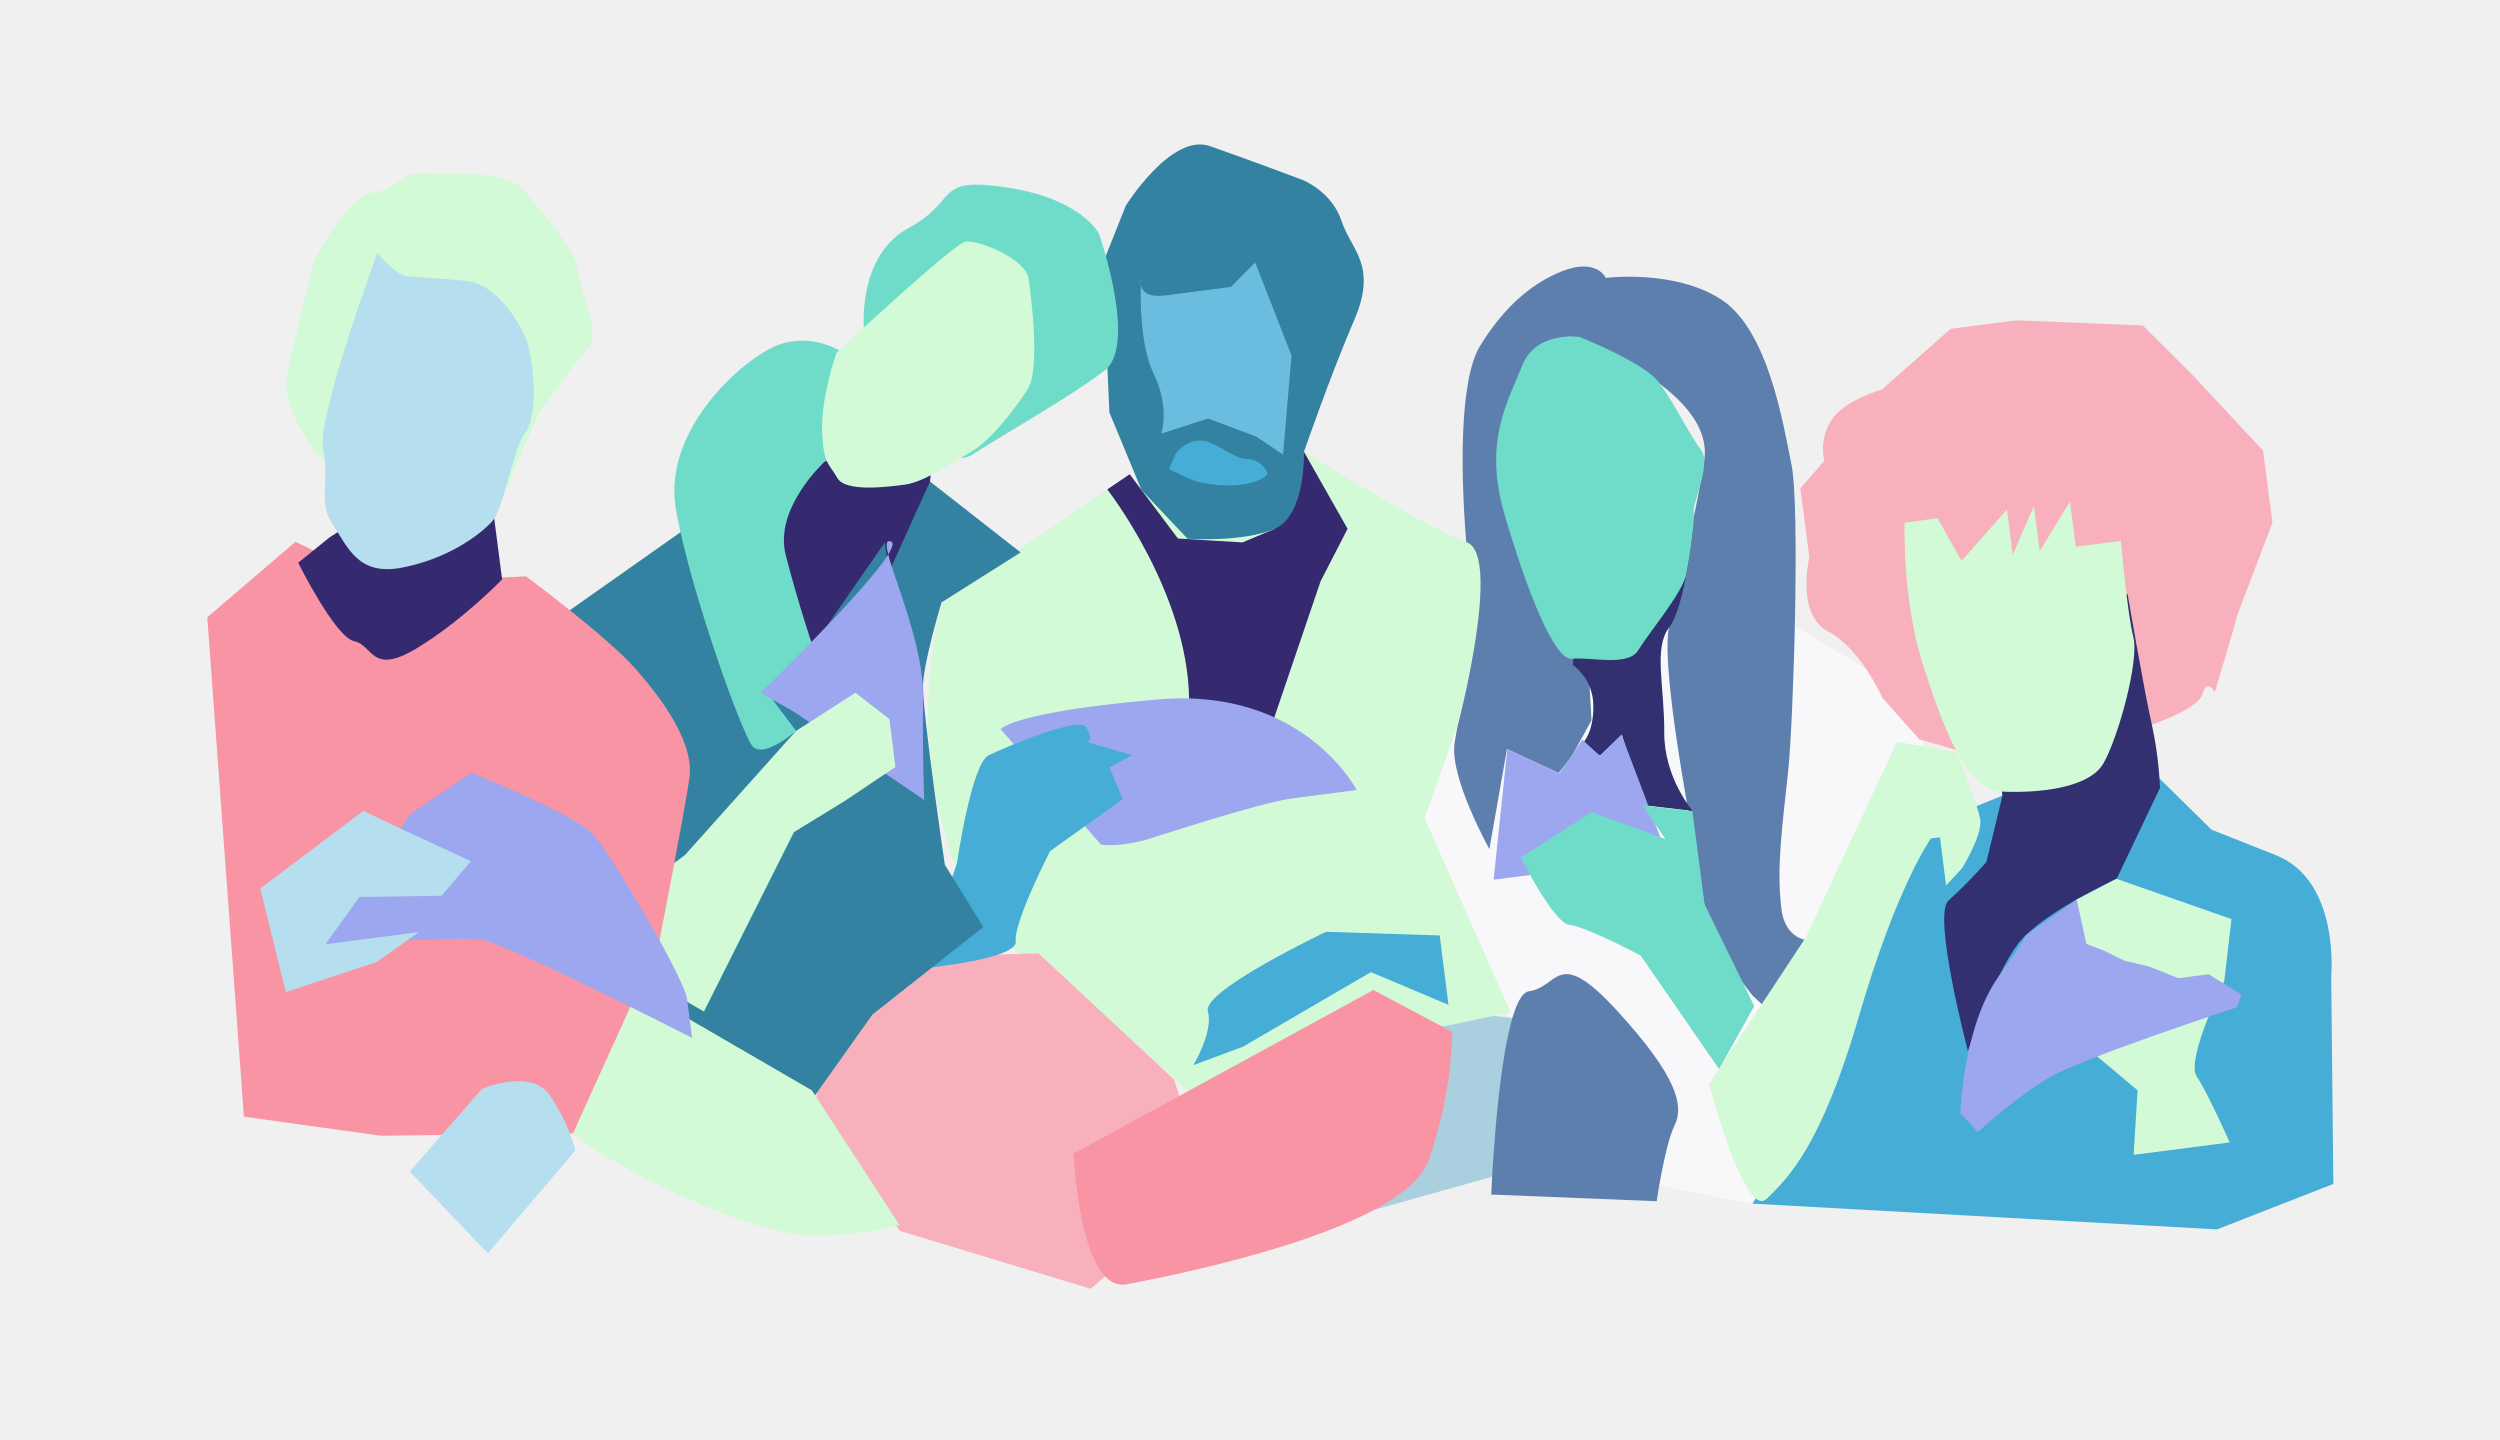
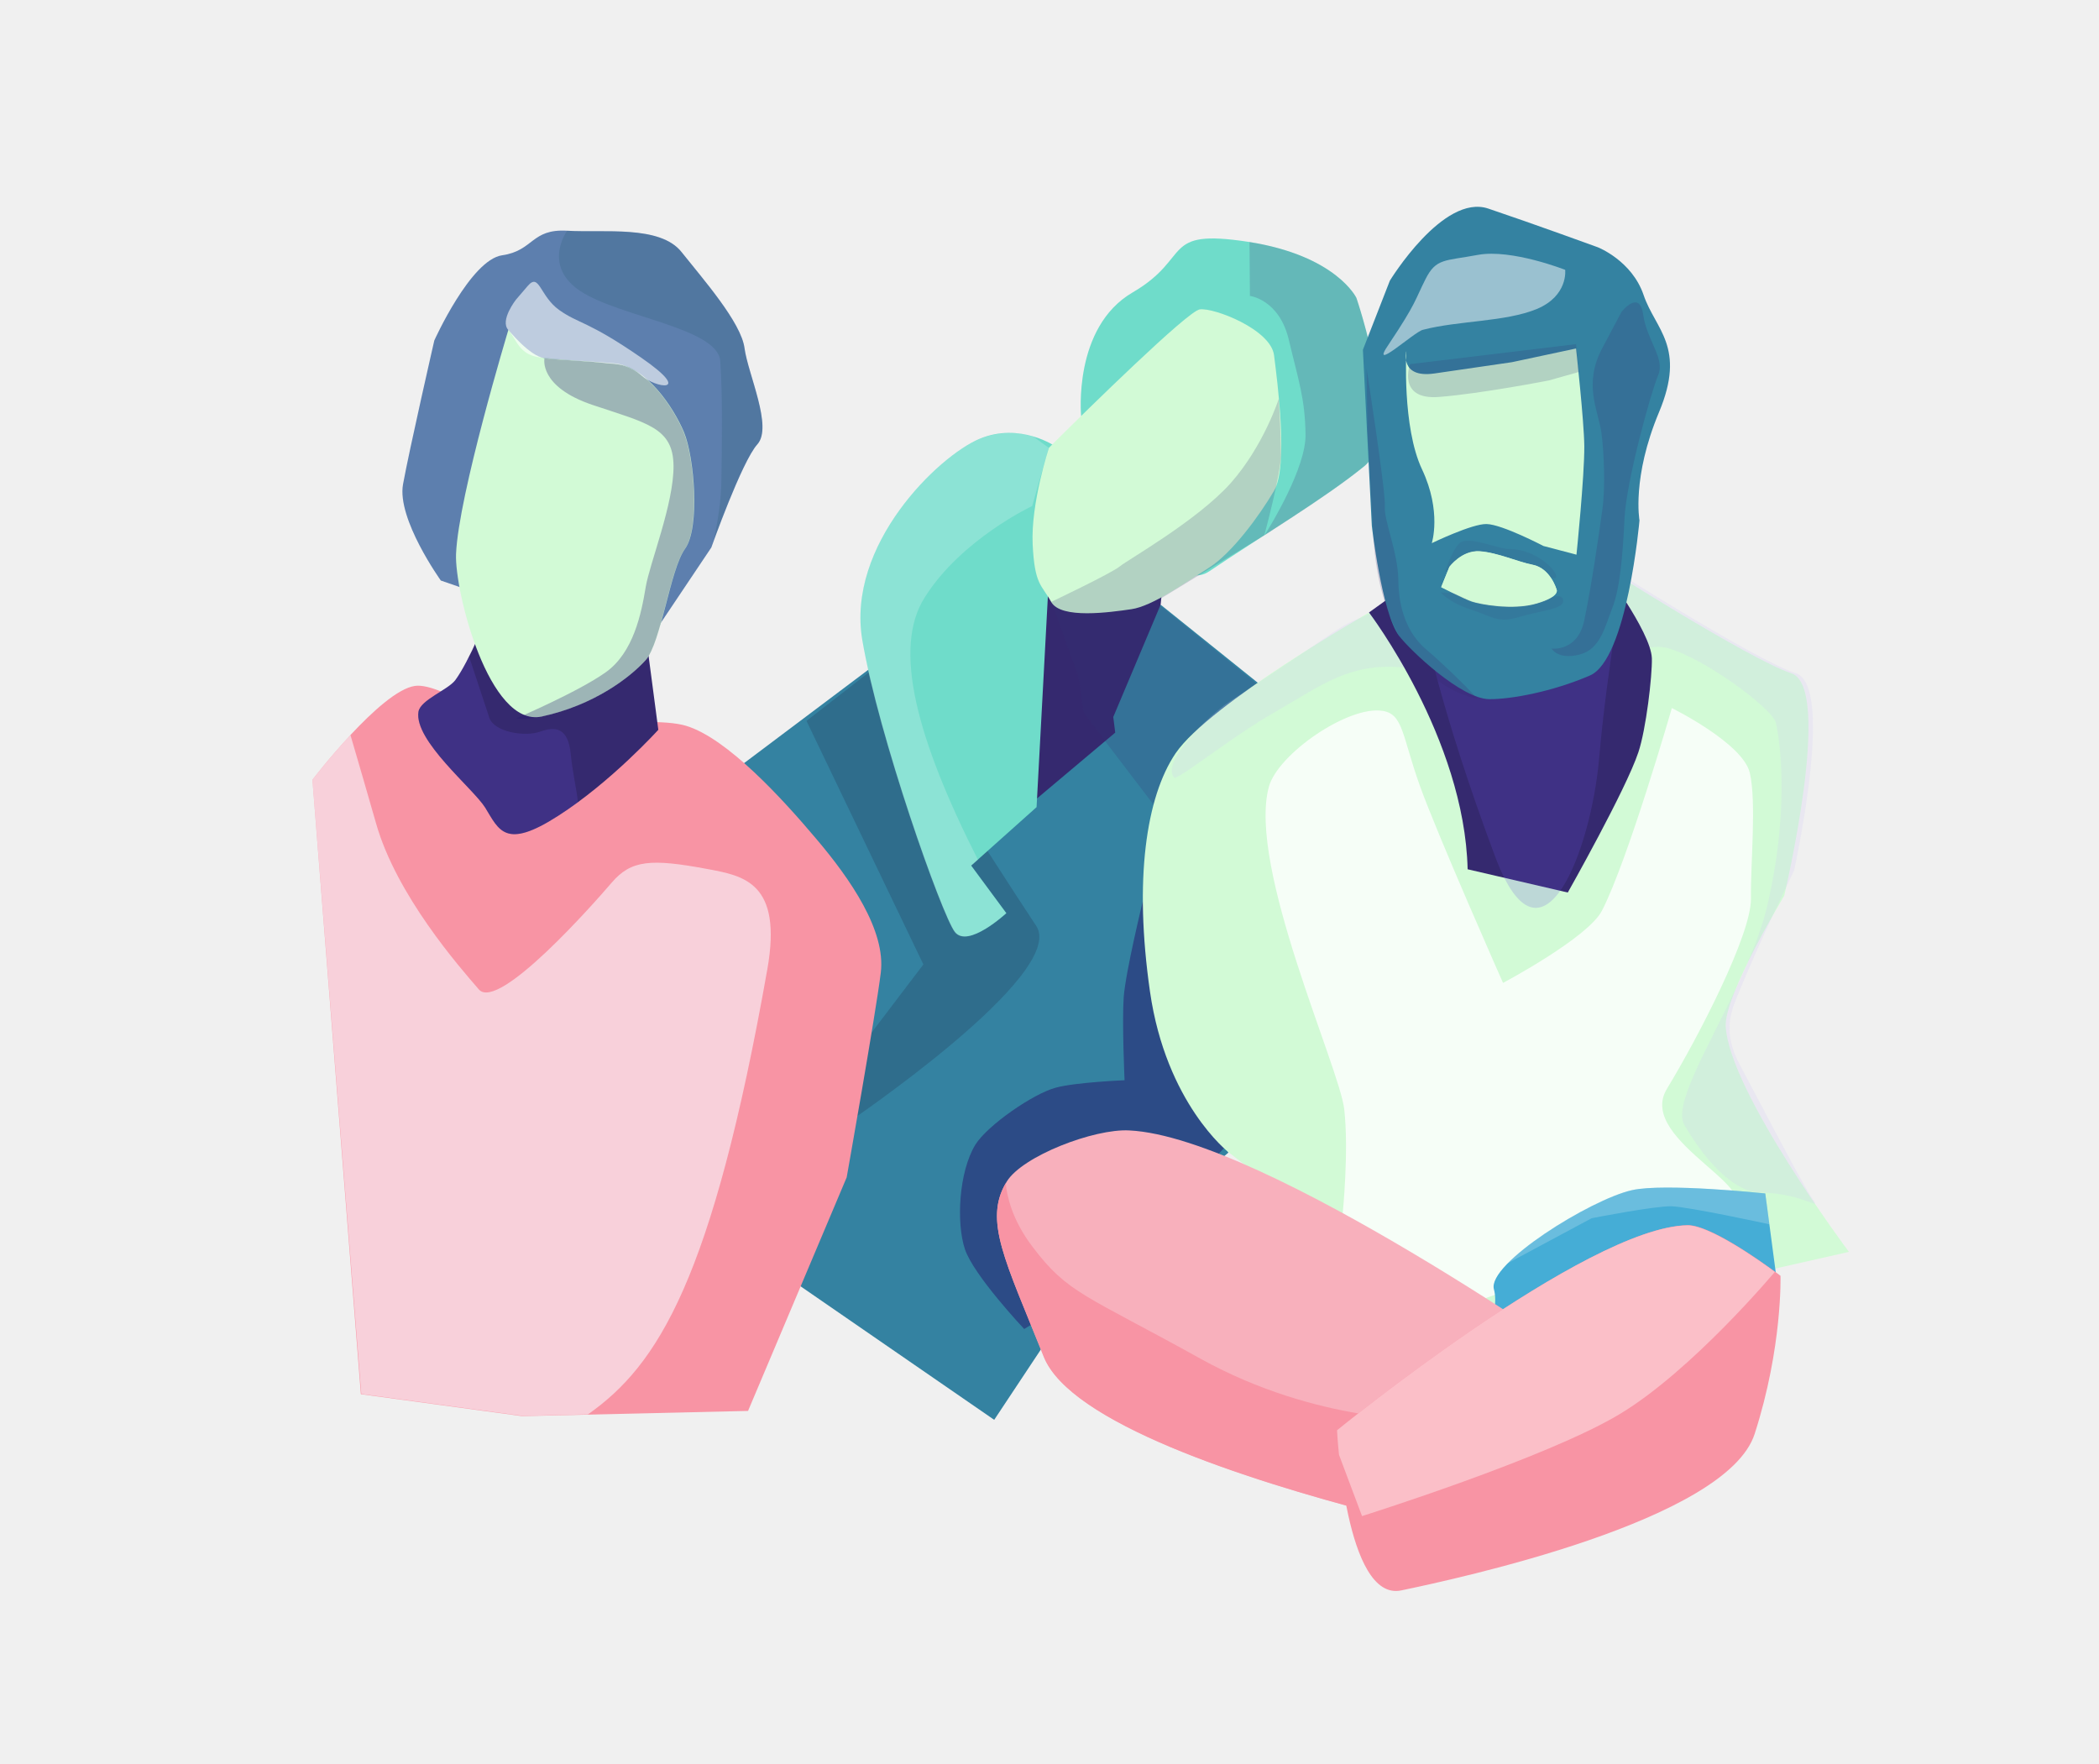
- <svg xmlns="http://www.w3.org/2000/svg" version="1.1" id="Layer_1" x="0px" y="0px" viewBox="0 0 825 475" style="enable-background:new 0 0 825 475;" xml:space="preserve">
+ <svg xmlns="http://www.w3.org/2000/svg" version="1.1" id="Layer_1" x="0px" y="0px" viewBox="0 0 966.1 811.8" style="enable-background:new 0 0 966.1 811.8;" xml:space="preserve">
  <style type="text/css">
- 	.st0{fill:#F8F7FA;}
- 	.st1{fill:#5D7FAE;}
- 	.st2{fill:#323071;}
- 	.st3{fill:#6FDCCA;}
- 	.st4{fill:#9CA7EF;}
- 	.st5{fill:#AAD0E0;}
- 	.st6{fill:#F8B0BC;}
- 	.st7{fill:#45ADD6;}
- 	.st8{fill:#D2FAD6;}
- 	.st9{fill:#35296F;}
- 	.st10{fill:#3482A1;}
- 	.st11{fill:#6ABDDE;}
- 	.st12{fill:#F894A4;}
- 	.st13{fill:#B5DEEF;}
+ 	.st0{fill:#3482A1;}
+ 	.st1{fill:#6FDCCA;}
+ 	.st2{opacity:0.5;fill:#23146B;enable-background:new    ;}
+ 	.st3{fill:#35296F;}
+ 	.st4{opacity:0.2;fill:#191839;enable-background:new    ;}
+ 	.st5{opacity:0.2;fill:#FFFFFF;enable-background:new    ;}
+ 	.st6{opacity:0.2;fill:#35296F;enable-background:new    ;}
+ 	.st7{fill:#D2FAD6;}
+ 	.st8{opacity:0.2;fill:#323071;enable-background:new    ;}
+ 	.st9{opacity:0.8;fill:#FFFFFF;enable-background:new    ;}
+ 	.st10{opacity:0.2;fill:#CCC4F4;enable-background:new    ;}
+ 	.st11{fill:#45ADD6;}
+ 	.st12{opacity:0.2;fill:#6A52DE;enable-background:new    ;}
+ 	.st13{fill:#F8B0BC;}
+ 	.st14{fill:#F894A4;}
+ 	.st15{opacity:0.1;fill:#323071;enable-background:new    ;}
+ 	.st16{opacity:0.5;fill:#FFFFFF;enable-background:new    ;}
+ 	.st17{opacity:0.1;fill:#35296F;enable-background:new    ;}
+ 	.st18{fill:#FBBFC8;}
+ 	.st19{opacity:0.6;fill:#F9F8FE;enable-background:new    ;}
+ 	.st20{fill:#5D7FAE;}
+ 	.st21{opacity:0.3;fill:#23146B;enable-background:new    ;}
+ 	.st22{opacity:0.2;fill:#23576B;enable-background:new    ;}
+ 	.st23{opacity:0.6;fill:#FFFFFF;enable-background:new    ;}
</style>
-   <g id="PersonFour">
-     <polygon class="st0" points="480,213.3 567.9,191.9 631.3,230.1 638.9,265.4 578.2,397.3 534.8,388.7 454.2,272  " />
-     <path class="st1" d="M517.9,111c0,0,48.2,16.9,44.5,40.9s-8.8,38.8-11.7,55.3s10.1,78.4,11.7,91.2s16,30.2,16,30.2l11.5,10.6   l13.4-29c0,0-13.6,3.8-15.4-10.1s0.4-28.3,2.2-45.7s3.9-87.2,1.1-101s-7.7-44.4-23.1-54.5s-38.2-7.2-38.2-7.2s-2.9-6.7-14.4-2.2   s-20.4,13.7-27.1,24.7s-6.8,41.2-4,71.1s-2.8,48.8-4.4,60.1c-1.6,11.3,11.5,34.8,11.5,34.8l5.8-33l17.1,7.9l4.3-5.6l6.5-11.8   L517.9,111z" />
-     <path class="st2" d="M519,219.4c4.2,3.1,6.7,8,6.8,13.2c0.2,9.1-3.4,12.5-3.4,12.5l5.6,4.3l7.2-7l7,23.3l16.4,1.9   c0,0-9.5-10.9-9.4-26s-3.6-27.8,1.6-34.5s7.8-31.7,7.8-31.7l-3.7-30.3l-29.8,19L519,219.4z" />
-     <path class="st3" d="M521.3,111.2c0,0-14.4-2.2-19,9.5s-12.9,24.9-5.8,49.1s16.3,48.3,22.3,47.6s18.5,2.7,21.8-2.8   s14.7-19,15.9-25.2s2.8-17.5,2.4-20.5s6-15.9,2.4-20.5s-9.1-16-14-22.4S521.3,111.2,521.3,111.2z" />
-     <polygon class="st4" points="492.9,290.3 497.4,247.3 514.6,255.2 522.2,244.1 528,249.5 535.1,242.5 550.4,282.9  " />
-     <path class="st3" d="M549.6,276.9l-7.5-11.1l16.4,1.9l4,30.7l16.4,33.6l-11.6,20.8l-25.9-37.5c0,0-18.4-9.7-23.5-10.1   c-2.5-0.2-6.5-5.7-9.9-11.2s-6.1-11-6.1-11l23.3-15L549.6,276.9z" />
-     <path class="st5" d="M473.5,337.4l-19.9,61.8l38.9-10.9l31.9-49.6c0,0-25.6-2.8-33.8-3.7S473.5,337.4,473.5,337.4z" />
-     <path class="st1" d="M492.1,394.2c0,0,1.5-37.1,6.4-56.1c1.6-6.4,3.7-10.7,6.1-11c9.9-1.3,9.1-15.3,29,6.4s22.2,31.4,19,37.9   s-5.9,25-5.9,25L492.1,394.2z" />
+   <g id="Person4">
+     <path class="st0" d="M340,353.1l59.6-44.8l134.7-29.9l49.4,39.7l-42.5,28.7c0,0-9.1,32.5-9.7,46.5c-0.6,13.9,12.8,102.1,12.8,102.1   l21.1,35.1l-59.5,50.2l-48.3,72.8L341,573.1L340,353.1z" />
+     <path class="st1" d="M497.6,191.4c0,0-3.9-40.7,23.7-56.8c27.7-16.1,12.6-29.5,53.2-23.3c40.6,6.3,49.8,25.8,49.8,25.8   s21.6,62.8,3.6,77.5c-18,14.7-48.6,33-71.4,48.4S497.6,191.4,497.6,191.4z" />
+     <path class="st2" d="M526,414.8c0,0-7.9,32.3-8.8,44.2c-0.8,11.8,0.4,38.2,0.4,38.2s-22.3,0.9-31.6,3.4   c-10.3,2.7-31.5,17.3-37.1,26.3c-7.6,12.5-8.8,35.9-4.8,48c4,12.1,27.3,36.8,27.3,36.8l29.7-18.1l68.1-71.2L526,414.8z" />
+     <path class="st3" d="M477.2,267.5c0,0-27.5,26.5-20.7,53.2s15.1,51.6,15.1,51.6l41.7-35.1l-0.9-7.2l21.8-51.7l2.6-26.4L477.2,267.5   z" />
+     <path class="st4" d="M401.4,308.3l-30.2,23.5L425,443.9l-33.2,43.7l-2.9,30c0,0,102.9-69.3,88-91.5   C457.5,397,401.4,308.3,401.4,308.3z" />
+     <path class="st1" d="M486,205.6c0,0-16.4-11.5-35.2-3.6c-18.8,7.9-61.4,48.7-53.9,92.7c7.5,44,36.6,126.4,42.6,134.2   c6,7.8,23.7-8.6,23.7-8.6L447,398.4l30.1-26.9L486,205.6z" />
+     <path class="st5" d="M475.1,232.9l7.6-26.8l-7-5.1c-8.2-2.6-17-2.2-25,1.1c-18.8,7.9-61.4,48.7-53.9,92.7   c7.5,44,36.6,126.4,42.6,134.2s23.7-8.7,23.7-8.7L447,398.4l3.1-2.7c-28.3-55.9-39.3-97.4-24.5-120.7   C442.4,248.2,475.1,232.9,475.1,232.9z" />
+     <path class="st6" d="M627.9,214.6c17.9-14.7-3.6-77.5-3.6-77.5s-9.2-19.3-49.2-25.7l0.2,24.8c0,0,13.5,1.6,17.9,20.2   c4.4,18.6,7.5,27,7.7,43.8c0.1,15.1-15.6,41-18.9,46.2C598.8,235.5,616.1,224.3,627.9,214.6z" />
+     <path class="st7" d="M482.8,206.1c0,0,1.3-1.3,3.6-3.6c13.4-13.3,60.2-59.3,65.8-60.1c6.5-0.9,32.7,9.2,34.2,21.1   c1.5,11.9,6.7,51,0,62.4s-19.4,28.8-30.1,35.5c-10.7,6.7-25.8,17.6-35.6,19c-9.7,1.4-32.5,4.7-36.9-3.4c-4.4-8-7.6-7.6-8.5-26.5   S482.8,206.1,482.8,206.1z" />
+     <path class="st8" d="M534.2,374.6l18.2-37.8l33.3-16.2L531.8,277l50.1-30.6c0,0,7.7-28.3,7.7-37.3c0-9-1-25.6-1-25.6   s-6.9,21.6-22.1,38.8c-15.3,17.2-47.2,35.2-51.1,38.4S483.9,277,483.9,277l12.6,35.1l2.3,16.1L534.2,374.6z" />
  </g>
-   <g id="PersonFive">
-     <path class="st6" d="M710.1,239.1c0,0,1.4-0.4,3.3-1.2c4.6-1.8,12.5-5.4,13.5-9c1.3-5.2,4-0.5,4-0.5l4.9-16.5l2.8-9.7l11.3-29.7   l-3.1-23.8l-23.5-25.2l-16.2-16.1l-41.6-1.7l-21.8,2.8l-22.6,20c0,0-12.6,3.6-16.8,10.2c-2.5,4-3.3,8.8-2.3,13.4l-7.9,9.1l1.3,9.9   l1.7,12.9c0,0-4.6,18.7,6.2,24.4s17.9,21.9,17.9,21.9l12.2,13.7l12.2,3.5L710.1,239.1z" />
-     <path class="st7" d="M660.7,262.6l-40.3,16.3l-21.8,65.3l-15.3,45.3l-5,7.7l153.3,8.5l38.4-15l-0.7-68.5c0,0,3-31.6-18.3-40   l-21.2-8.4l-25.4-25L660.7,262.6z" />
-     <path id="PersonFive-2" class="st2" d="M702.1,196c0,0,5.7,33.3,8,43.1c1.5,6.9,2.4,13.9,2.7,20.9l-14.3,30   c0,0-24.8,11.3-32.5,21.4s-16.6,35.4-16.6,35.4s-11.8-44.9-6.4-49.6c4.4-4,8.5-8.2,12.5-12.7l5.3-21.9l-4.1-31.7L702.1,196z" />
-     <path class="st8" d="M628.5,172.5c0,0-0.8,25.3,6,46.6s14.4,41.5,25.6,42.1s29.2-0.7,34.1-9.4S706,218,704,210.2   s-4.1-31.7-4.1-31.7l-14.9,1.9l-1.9-14.9l-10,16.4l-1.9-14.9l-7,16l-1.9-14.9l-15,17l-7.9-14.1L628.5,172.5z" />
-     <path class="st8" d="M564,357.7c0,0,11.8,44.9,19,37.9s18-17.4,30.5-60.4s23.7-58.5,23.7-58.5l3-0.4l2,15.9l5.3-5.7   c0,0,6.7-10.9,6-15.9s-7.9-22.4-7.9-22.4l-19.6-3.4l-30,64.4L564,357.7z" />
-     <path class="st8" d="M686.9,309.7l-1.7-12.8l13.2-6.9l38,13.3l-2.4,20.5c0,0-12.8,25.9-9.1,31.4s10.9,21.8,10.9,21.8l-31.7,4.1   l1.3-21.3l-13.6-11.4L686.9,309.7z" />
-     <path class="st4" d="M685.3,296.8l3.2,14.7l6,2.3l6.5,3.2l8.3,2l9.6,3.8l9.9-1.3l10.9,6.7l-1.5,4.2c0,0-50.3,16.5-61.6,23   s-23.9,18.2-23.9,18.2l-5.8-6.3c0,0,0.9-28.5,12.6-45s8.4-13.2,8.4-13.2L685.3,296.8z" />
+   <g id="Person3">
+     <path class="st7" d="M630.2,281.9c0,0-73.6,42-89.1,64.8c-13.6,20.1-19.2,58.2-11.8,109.7s36.1,73.9,36.1,73.9l75.5,58.3l41.5,38.8   l89.9-33.4l78.7-17.8c0,0-55.3-74-56.7-103.9c-0.7-14.3,26.9-60,26.9-60s22.8-95.9,3.3-102.4c-19.5-6.5-88.2-50.3-88.2-50.3   L630.2,281.9z" />
+     <path class="st9" d="M584,362.2c-9.9,36.8,32.5,129,34.7,148.3s-0.7,47.9-0.7,47.9l61.7,40.5c0,0,86.7-30.3,113.5-39.8   c26.7-9.5-40.8-33.5-26-57.9c14.8-24.4,38.8-71,38.7-87.5c-0.2-16.6,2.6-44.2-0.5-57.9s-35.9-29.9-35.9-29.9s-20.2,70.1-32.2,93.3   c-6.5,12.5-45.5,33.2-45.5,33.2s-30.1-67.9-38.3-90.8c-8.2-22.9-7.6-32.9-17.1-34.4C620.7,324.6,588.1,347,584,362.2z" />
+     <path class="st10" d="M817.3,332.4c1,3.7,7.4,36.2-3.9,84.5c-9.1,39-45.9,88.2-38.1,100.9c0.4,0.7,16.9,30.8,35.1,31.1   c20.6,0.4,28.6,9.5,23.6,2.5c-4.9-7-30.3-56.1-33-60.9c-8.2-14.8-4.3-24.8-1.7-31.2c10.8-26.6,23.8-52.9,26.5-58.7   c5.4-25.8,16-85.6,0.8-90.7c-19.5-6.5-88.2-50.3-88.2-50.3s-72.3,8.7-106.3,22.3c-20.2,8-10.2,4.8-66.2,41   c-9.1,5.9-32.3,28.3-25.3,35.2c5.1-1.6,26.2-18.9,46.3-30.4c21.9-12.6,34.3-22.7,58.9-20.5c24.6,2.2,30.6,26.1,54.8,19.4   c24.2-6.7,50-32.6,66.5-28.4C783.8,302.4,815.3,325.8,817.3,332.4z" />
+     <path class="st3" d="M642.2,273.2l-12.1,8.7c0,0,44,57.8,45.4,118.2l46.1,10.7c0,0,26.8-47.4,32.5-64.6c3.5-10.4,6.4-35,6.2-43.2   c-0.4-12.4-23.9-43.3-23.9-43.3l-15.7,43.9l-17.2,7.7l-35-1.9L642.2,273.2z" />
+     <path class="st11" d="M812.5,549.3c0,0-46.5-4.9-61.4-1.5c-19.1,4.3-66.7,33.9-63.5,45.6c3.2,11.7-7.5,30.5-7.5,30.5l26.7-10.8   l68.8-42.8l42.1,18.2L812.5,549.3z" />
+     <path class="st12" d="M654.9,284.9c0,0,7.1,39.5,33.4,109.7c21.5,57.1,44.1-3.8,47.7-45.4c3.6-41.7,12.8-92.1,12.8-92.1   L654.9,284.9z" />
+     <path class="st13" d="M735.6,631.9c0,0-3.7,86.9-38,79.7s-199.2-42.5-217.1-87.1s-28-63-17.1-80.7c7.2-11.7,40.2-24.4,56.4-23.5   C581.9,523.3,735.6,631.9,735.6,631.9z" />
+     <path class="st14" d="M552.8,625.5c-53.7-29.8-61.3-30.1-77.6-51.7c-9.6-12.6-11.8-23.8-12.3-29.2c-10.1,17.4-0.1,35.9,17.5,79.9   c12.1,30.3,92,56.3,152.8,72.1l15-35.1l10.1-7.9C658.4,653.5,606.5,655.2,552.8,625.5z" />
+     <path class="st14" d="M615.4,658.3c0,0,3.8,79.2,29.6,73.7c25.8-5.4,149.7-32,162.6-72c12.9-40,11.9-72.8,11.9-72.8   s-30.6-23.5-42.8-23.3C730,564.8,615.4,658.3,615.4,658.3z" />
+     <path class="st0" d="M685.4,321.8c-12.9-0.2-36.3-22.4-41.5-29.2c-7.9-10.5-12.5-50.6-12.5-50.6l-4.1-81l12.4-31.8   c0,0,24.5-40.2,45.3-33.2s50.4,17.8,50.4,17.8s15.7,6.1,21.1,22s19.7,23.8,7.1,53.9s-9,49.8-9,49.8s-5.6,64-22.8,71.4   C714.5,318.4,695.3,321.9,685.4,321.8z" />
+     <path class="st7" d="M667.1,261c0,0,5.6-7.7,13.9-7.2s17.9,5,24.4,6.2c8.2,1.5,11,11.3,11,11.3s2.1,3.2-9.1,6.5s-26.4,0.3-29.9-0.9   s-14.1-6.6-14.1-6.6L667.1,261z" />
+     <path class="st15" d="M665.2,262.9c0,0,3.9-11.7,7.3-13.4c5.1-2.5,16.7,3.2,22.4,3.2c13.4,0.1,24.1,12.4,20.8,13.5l-27.2-3.5   L665.2,262.9z" />
+     <path class="st7" d="M647.3,161.6c0,0-3.3,12.6,12.9,10.3l35.7-5.2l29.5-6.3c0,0,3.7,33.6,3.8,44.9c0.1,14-3.6,50-3.6,50l-15.2-4   c0,0-19.1-10-26.2-10.1C677.6,241,659,250,659,250s4.7-14.5-4.5-34S647.3,161.6,647.3,161.6z" />
+     <path class="st16" d="M654.9,151.8c16.5-4.3,38-3.6,52.5-9.6c14.5-6.1,13-18,13-18s-24.6-9.7-40.1-6.9   c-15.5,2.9-19.3,1.5-24.2,11.2s-4.1,10.8-16.8,29.8C629.6,172.4,650.8,152.8,654.9,151.8z" />
+     <path class="st6" d="M737.5,160.2l8.8-16.6c0,0,8.3-10.7,10,1.2c1.7,12,10.2,20.2,6.9,27.9c-3.3,7.7-14.7,48.8-15.5,66.1   s-2.2,32.5-5.6,41c-3.4,8.5-5.4,19.1-15.2,21.5c-9.8,2.5-12.8-2.8-12.8-2.8s12,1.7,15.1-13c3.1-14.6,6.8-39.7,8.3-50.9   c1.5-10.3,0.7-27.3-0.4-35.3C735.6,188.8,728.6,176.8,737.5,160.2z" />
+     <path class="st6" d="M629,169.7c0,0,8.9,56.9,8.4,63.4s6,20.9,6.2,33.7c0.1,13.8,4.4,24.9,12.7,32c8.4,7.2,16.3,14.9,23.9,22.9   c0,0-44.4-6.1-48.2-76.1s-2.6-46-2.6-46L629,169.7z" />
+     <path class="st17" d="M663.1,272.7c0,0,3.9,4.7,14,7.9c10,3.2,12.1,6.4,22,3.4c10-3,20.5-3.6,20.4-7.4c0-3.7-5.7-1.6-5.7-1.6   L663.1,272.7z" />
+     <path class="st7" d="M716.4,271.2c0,0-2.8-9.7-11-11.3c-6.5-1.2-16.1-5.6-24.4-6.2c-8.3-0.5-13.9,7.2-13.9,7.2l-3.7,9.2   c0,0,10.6,5.4,14.1,6.6c3.5,1.2,18.8,4.2,29.9,0.9S716.4,271.2,716.4,271.2z" />
+     <path class="st8" d="M649,167.6c0,0-6.1,16.6,13.3,15.1c19.4-1.5,50.6-7.6,50.6-7.6l13.8-3.9l-1.3-12.8L649,167.6z" />
+     <path class="st5" d="M751,547.8c-14.2,3.2-44.1,20.3-57.2,33.7l38.8-20.8c0,0,28.6-5.6,36.6-5.5c8,0.2,45.2,8.3,45.2,8.3l-1.9-14.2   C812.5,549.3,766,544.4,751,547.8z" />
+     <path class="st18" d="M776.7,564c-46.7,0.7-161.3,94.3-161.3,94.3s0.2,4.5,0.9,11.3l10.6,28.2c0,0,85.3-26.8,118.7-47   c33.5-20.2,71.3-65.4,71.3-65.4C809.3,579.8,786.7,563.9,776.7,564z" />
  </g>
-   <g id="PersonThree">
-     <path class="st8" d="M365.4,161.5l-54.7,37.3c-4.5,18.5-5.6,37.6-3.1,56.5c4.2,30.1,16.9,50.6,16.9,50.6l45.8,34.4l25.1,22.8l55-19   l48.1-10L470.1,270l11.2-31.5c0,0,14.5-55.7,2.6-59.6s-53.5-29.8-53.5-29.8L365.4,161.5z" />
-     <path class="st9" d="M372.8,156.5l-7.4,5c0,0,26.5,33.9,27,69.1l28,6.5l15.4-45.3l8.9-17.3l-14.4-25.4l-9.8,25.5L410,179l-21.3-1.3   L372.8,156.5z" />
-     <path class="st10" d="M391.9,177.8l-15.2-16.1l-10.6-25.6L363.9,87l7.6-19.1c0,0,15-24.1,27.7-19.7s30.7,11.2,30.7,11.2   s9.6,3.8,12.8,13.5s12,14.6,4.2,32.7s-16.6,43.5-16.6,43.5s0.7,21.1-9.8,25.5S391.9,177.8,391.9,177.8z" />
-     <path class="st7" d="M388.1,149.5c0,0,3.5-4.5,8.5-4.1s9.8,5.8,14.9,6.1c2.8,0,5.4,1.7,6.6,4.2c0,0,1.3,1.9-5.6,3.7   s-16.1,0.1-18.2-0.7s-8.6-3.9-8.6-3.9L388.1,149.5z" />
-     <path class="st11" d="M376.6,91.5c0,0-2.1,7.3,7.8,6l21.8-2.8l8-8.1l12,30.7l-2.8,32.7l-8.8-5.9l-15.9-6l-15.5,5   c0,0,3-8.4-2.5-19.8S376.6,91.5,376.6,91.5z" />
-     <path class="st7" d="M475.1,308.7l-37.5-1.2c0,0-40.9,19.4-39,26.2s-4.8,17.8-4.8,17.8l16.4-6.1l42.2-24.6l25.6,10.8L475.1,308.7z" />
-     <path class="st6" d="M387.4,356.2l-44.7-41.6c0,0-66.5,0.5-68.8,13.9s-5.1,39-5.1,39l28.2,38.7l62.9,19.1L399,392L387.4,356.2z" />
-     <path class="st12" d="M354.3,380.7c0,0,1.9,46.1,17.6,43.1s91.5-17.8,99.6-41s7.7-42.3,7.7-42.3l-26-13.8L354.3,380.7z" />
-     <path class="st4" d="M330.2,240.6l33.1,38.1c0,0,6.2,1.2,16.9-2.2s36.8-11.8,46.7-13.1l20.8-2.7c0,0-17.5-34-65.4-29.9   S330.2,240.6,330.2,240.6z" />
-     <path class="st7" d="M304.1,319.6l11.7-34.8c0,0,4.8-32.9,10.5-35.6s29.6-12.9,32.1-9.2s0.6,5,0.6,5l14.6,4.2l-7.5,4l4.4,10.5   l-24,17.2c0,0-12.1,23.7-11.3,29.7S304.1,319.6,304.1,319.6z" />
-   </g>
-   <g id="PersonTwo">
-     <path class="st10" d="M188,201.4l36.6-25.8l82.3-16.7l29.9,23.4l-26.1,16.5c0,0-5.7,18.9-6.1,27s7.2,59.6,7.2,59.6l12.7,20.5   l-36.6,28.9L258,376.9l-70.6-47.4L188,201.4z" />
-     <path class="st3" d="M277.9,116.2c0,0-9.9-6.8-21.5-2.2s-37.7,28-33.4,53.7s21.6,73.8,25.2,78.4s14.5-4.9,14.5-4.9l-9.7-12.9   l18.5-15.5L277.9,116.2z" />
-     <path class="st3" d="M285.1,108.1c0,0-2.2-23.7,14.8-32.9s7.9-17.1,32.6-13.3s30.2,15.3,30.2,15.3s12.8,36.7,1.8,45.1   s-29.8,19-43.8,27.8S285.1,108.1,285.1,108.1z" />
-     <path class="st9" d="M272.2,152.3c0,0-16.9,15.3-12.9,30.9s8.9,30.1,8.9,30.1L292,179l1.3,9.9l13.6-30l1.7-15.3L272.2,152.3z" />
-     <path class="st4" d="M262.5,235.2l-11.5-6.6c0,0,49.3-47.7,43-49.9s10.8,28.9,10.6,51.1S305,264,305,264L262.5,235.2z" />
-     <polygon class="st8" points="226,282.2 262.7,241.2 282.3,228.6 293.5,237.3 295.5,253.1 278.8,264.3 262,274.6 232.3,333.8    209.4,320.6 194.4,305.4  " />
-     <path class="st8" d="M276,116.5l2.2-2.1c8.3-7.7,37.1-34.2,40.5-34.7c4-0.5,19.9,5.5,20.8,12.5s3.8,29.8-0.4,36.3   s-12,16.7-18.5,20.5s-15.8,10.1-21.8,10.9s-19.8,2.6-22.5-2.2s-4.6-4.4-5-15.5S276,116.5,276,116.5z" />
-     <path class="st8" d="M267.9,359.8l-57.4-33.3c0,0-37.2,34.6-21.5,47.5s60.9,34.3,80,33.8s27.8-3.6,27.8-3.6L267.9,359.8z" />
-   </g>
-   <g id="PersonOne">
-     <path class="st12" d="M68.4,203.7l29.1-24.9l28,13.5l48.1-2.1c0,0,26.7,19.8,36.2,30.6s19.3,24.7,17.7,36s-10.1,54.7-10.1,54.7   L189.1,374l-63.4,0.8l-45.2-6.3L68.4,203.7z" />
-     <path class="st8" d="M104.9,150.6c0,0-12.2-16.6-10.4-25.9s9.2-38.5,9.2-38.5S114,64.7,123,63.6s8.2-7.1,18.3-6.4s26.1-1.3,32,6   s16.6,19,17.4,26s7.8,21.2,3.3,25.8s-16.4,21.8-16.4,21.8l-11.1,25.8l-3.7,7.9L104.9,150.6z" />
-     <path class="st9" d="M108.8,177.3l-10.4,8.4c0,0,12.2,24.6,18.5,25.9s5.5,11.4,20.5,2.4s28.3-22.8,28.3-22.8l-2.7-20.8l-10.7-20.8   L108.8,177.3z" />
-     <path class="st13" d="M124.5,83.5c0,0-20.2,55-17.9,64.8s-1.8,17.4,3.2,24.8s8.3,17.1,23,14.2s24.9-10.3,29.3-14.9   s7-24.1,11.3-29.7s2.9-24.6,0-31.3s-10.3-17.8-19.5-18.7s-15.3-1.1-19.4-1.5S124.5,83.5,124.5,83.5z" />
-     <path class="st13" d="M135.2,386.6l23.8-27.2c0,0,16.2-7.1,22.5,2.1c3.7,5.5,6.6,11.6,8.4,18.1l-28.9,34L135.2,386.6z" />
-     <path class="st4" d="M155.6,255c0,0,34,13.8,39.9,20.1s30.3,47.5,31.2,54.5l1.7,12.9c0,0-61.5-31.4-69.7-32.4s-51.2,1.5-51.2,1.5   l27.8-42.9L155.6,255z" />
-     <polygon class="st13" points="85.9,293.2 119.9,267.6 133.4,274 155.4,284.2 145.7,295.6 118.6,296 107.4,311.6 138.2,307.6    124.3,317.5 94.3,327.4  " />
+   <g id="Person1">
+     <path class="st14" d="M143.8,358.9c0,0,31.4-41,47.2-43.2c12.7-1.8,46,22.8,46,22.8s60-10.2,78.9-4.4s44.2,33.5,59.8,52   c15.7,18.5,32.1,42.2,29.7,61.6s-15.7,94.2-15.7,94.2l-45.4,107.5l-104,2.4l-74.2-10.1L143.8,358.9z" />
+     <path class="st19" d="M353.2,446c7-39.8-10.9-42.9-27.5-46c-26.2-4.9-35.2-4.2-44.2,6.3c-7.7,9-52.1,59.5-61.1,49.1   c-9-10.4-37.9-43.3-47.3-76.4c-4-14.1-8.3-28.6-11.8-40.7c-9.7,10.5-17.5,20.6-17.5,20.6l22.5,282.7l74.2,10.1l30.1-0.7   C302.9,628.3,327.9,588.9,353.2,446z" />
+     <path class="st3" d="M209.6,313c-3.3,4.5-16.1,9.1-17,14.6c-2.1,13.3,25.2,35.3,30.7,44.1c6.4,10.4,9.2,19.5,33.6,3.8   c24.4-15.6,46.1-39.6,46.1-39.6l-4.7-35.7l-56.1-65.4C242.2,234.8,222.1,295.9,209.6,313z" />
+     <path class="st12" d="M256.9,375.5c3.1-2,6.1-4.1,9.1-6.2c-0.5-5.6-2.4-13.1-3.3-22.1c-1.1-12-6.8-13.1-13.9-10.5   c-7.1,2.6-21.4,0.3-23.6-6.4c-1.5-4.6-6.4-19.4-9.3-28.1c-1.8,3.8-3.9,7.4-6.3,10.8c-3.3,4.5-16.1,9.1-17,14.6   c-2.1,13.3,25.2,35.3,30.7,44.1C229.7,382.1,232.5,391.2,256.9,375.5z" />
+     <path class="st20" d="M202.9,267.2c0,0-20.3-28.3-17.4-44.3c2.9-16,14.4-66.2,14.4-66.2s16.7-37.1,31.2-39.2   c14.6-2.1,13.3-12.3,30-11.3c16.7,1,42.7-2.7,52.6,9.8s27.5,32.4,29,44.3c1.6,11.9,13.1,36.2,5.9,44.2s-21.2,47.5-21.2,47.5   l-23.2,34.6l-5.9,13.6L202.9,267.2z" />
+     <path class="st7" d="M234,151.8c0,0-23,76.1-24.1,103.2c-0.7,17.2,15.2,80,39.4,74.8c24.1-5.2,40.7-18,47.9-26   c7.2-8,11.1-41.5,18.1-51.2s4.3-42.2-0.5-53.7c-4.8-11.4-17.3-30.4-32.3-31.7s-25-1.6-31.8-2.4C243.9,164.2,234,151.8,234,151.8z" />
+     <path class="st21" d="M272.8,186.4c25,8.4,37,10.4,37.2,27.9s-11,45-12.8,55.9c-2,12.1-5.6,30.2-18.5,39.3s-41.2,21.2-41.3,21.2   c4,0.4,7.9,0.1,11.8-0.8c24.1-5.2,40.7-18,47.9-26c7.2-8,11.1-41.5,18.1-51.2s4.3-42.2-0.5-53.7s-17.3-30.4-32.3-31.7   s-25-1.6-31.8-2.4C250.6,165,247.8,178,272.8,186.4z" />
+     <path class="st22" d="M267.3,134.1c18,11.8,63.1,16.9,64.2,32.1c1.1,15.3,0.8,38,0.5,55.9c-0.1,7.9-1.5,17-3.4,26.3   c3.6-9.9,14-37.4,19.9-43.9c7.2-8-4.3-32.3-5.9-44.2c-1.6-11.9-19.1-31.9-29-44.3c-9.9-12.4-35.9-8.7-52.6-9.8   C261,106.3,249.3,122.3,267.3,134.1z" />
+     <path class="st23" d="M237.5,137.9c0,0-7.5,9.5-3.6,13.9c3.9,4.4,4.9,11.5,14.6,12.7s22.7,1.7,28.8,2.5c6.2,0.8,11.6,0,17.9,5.8   c6.3,5.8,24.5,8.8-0.1-8.2s-28.7-15.5-37.7-21.9c-9-6.4-9.1-17.4-14.5-11.1L237.5,137.9z" />
  </g>
</svg>
